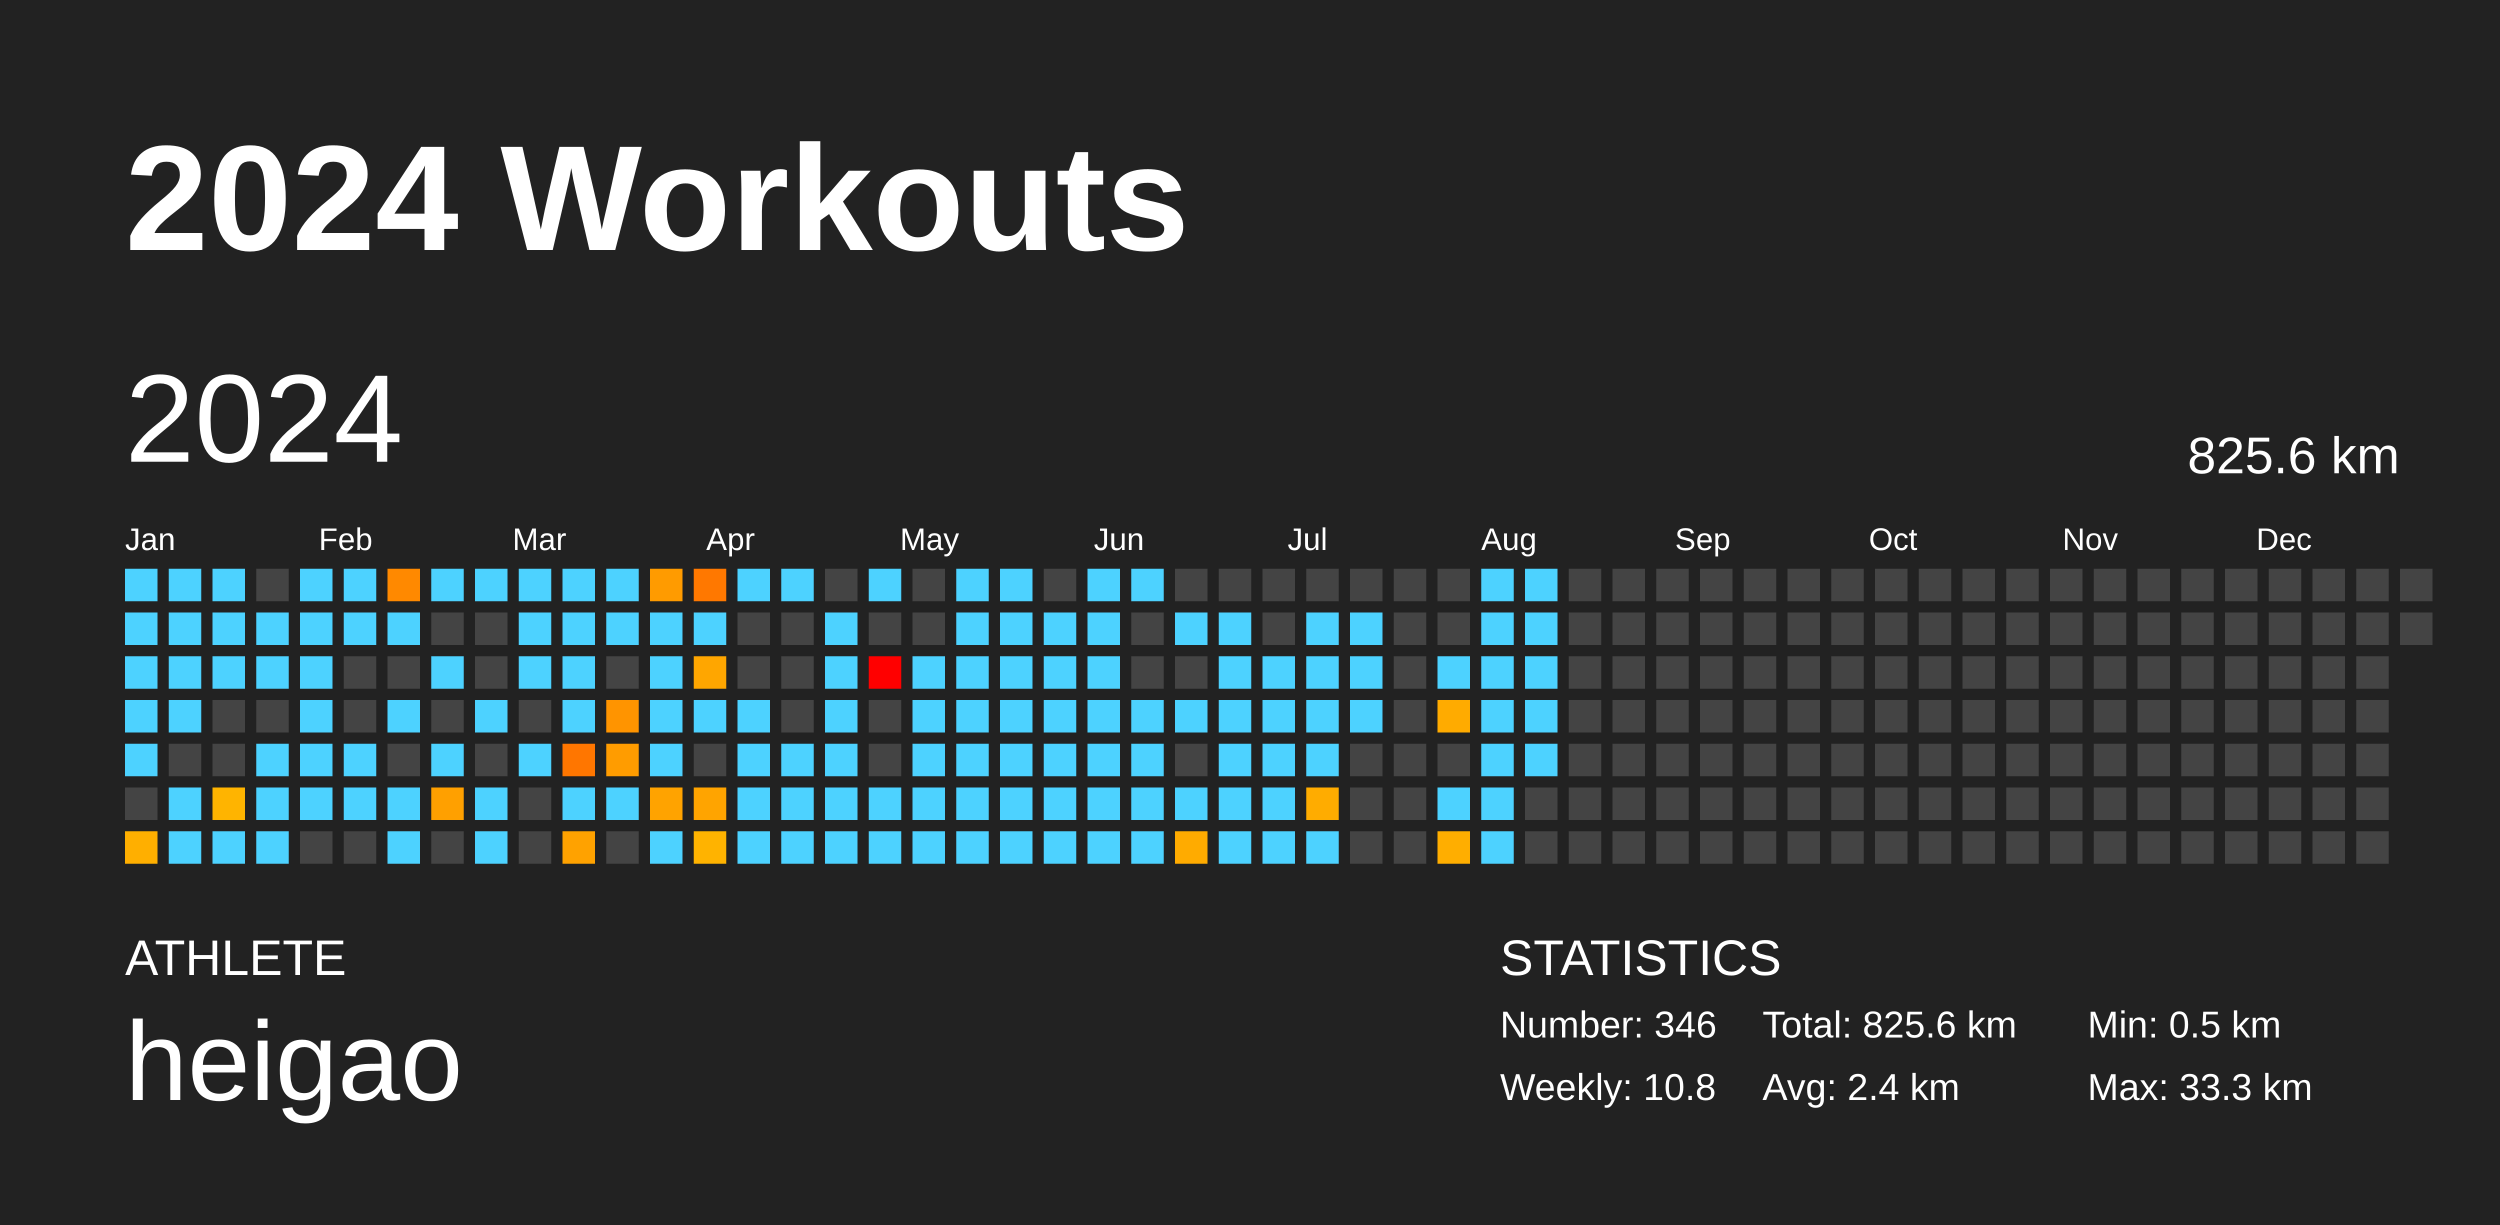
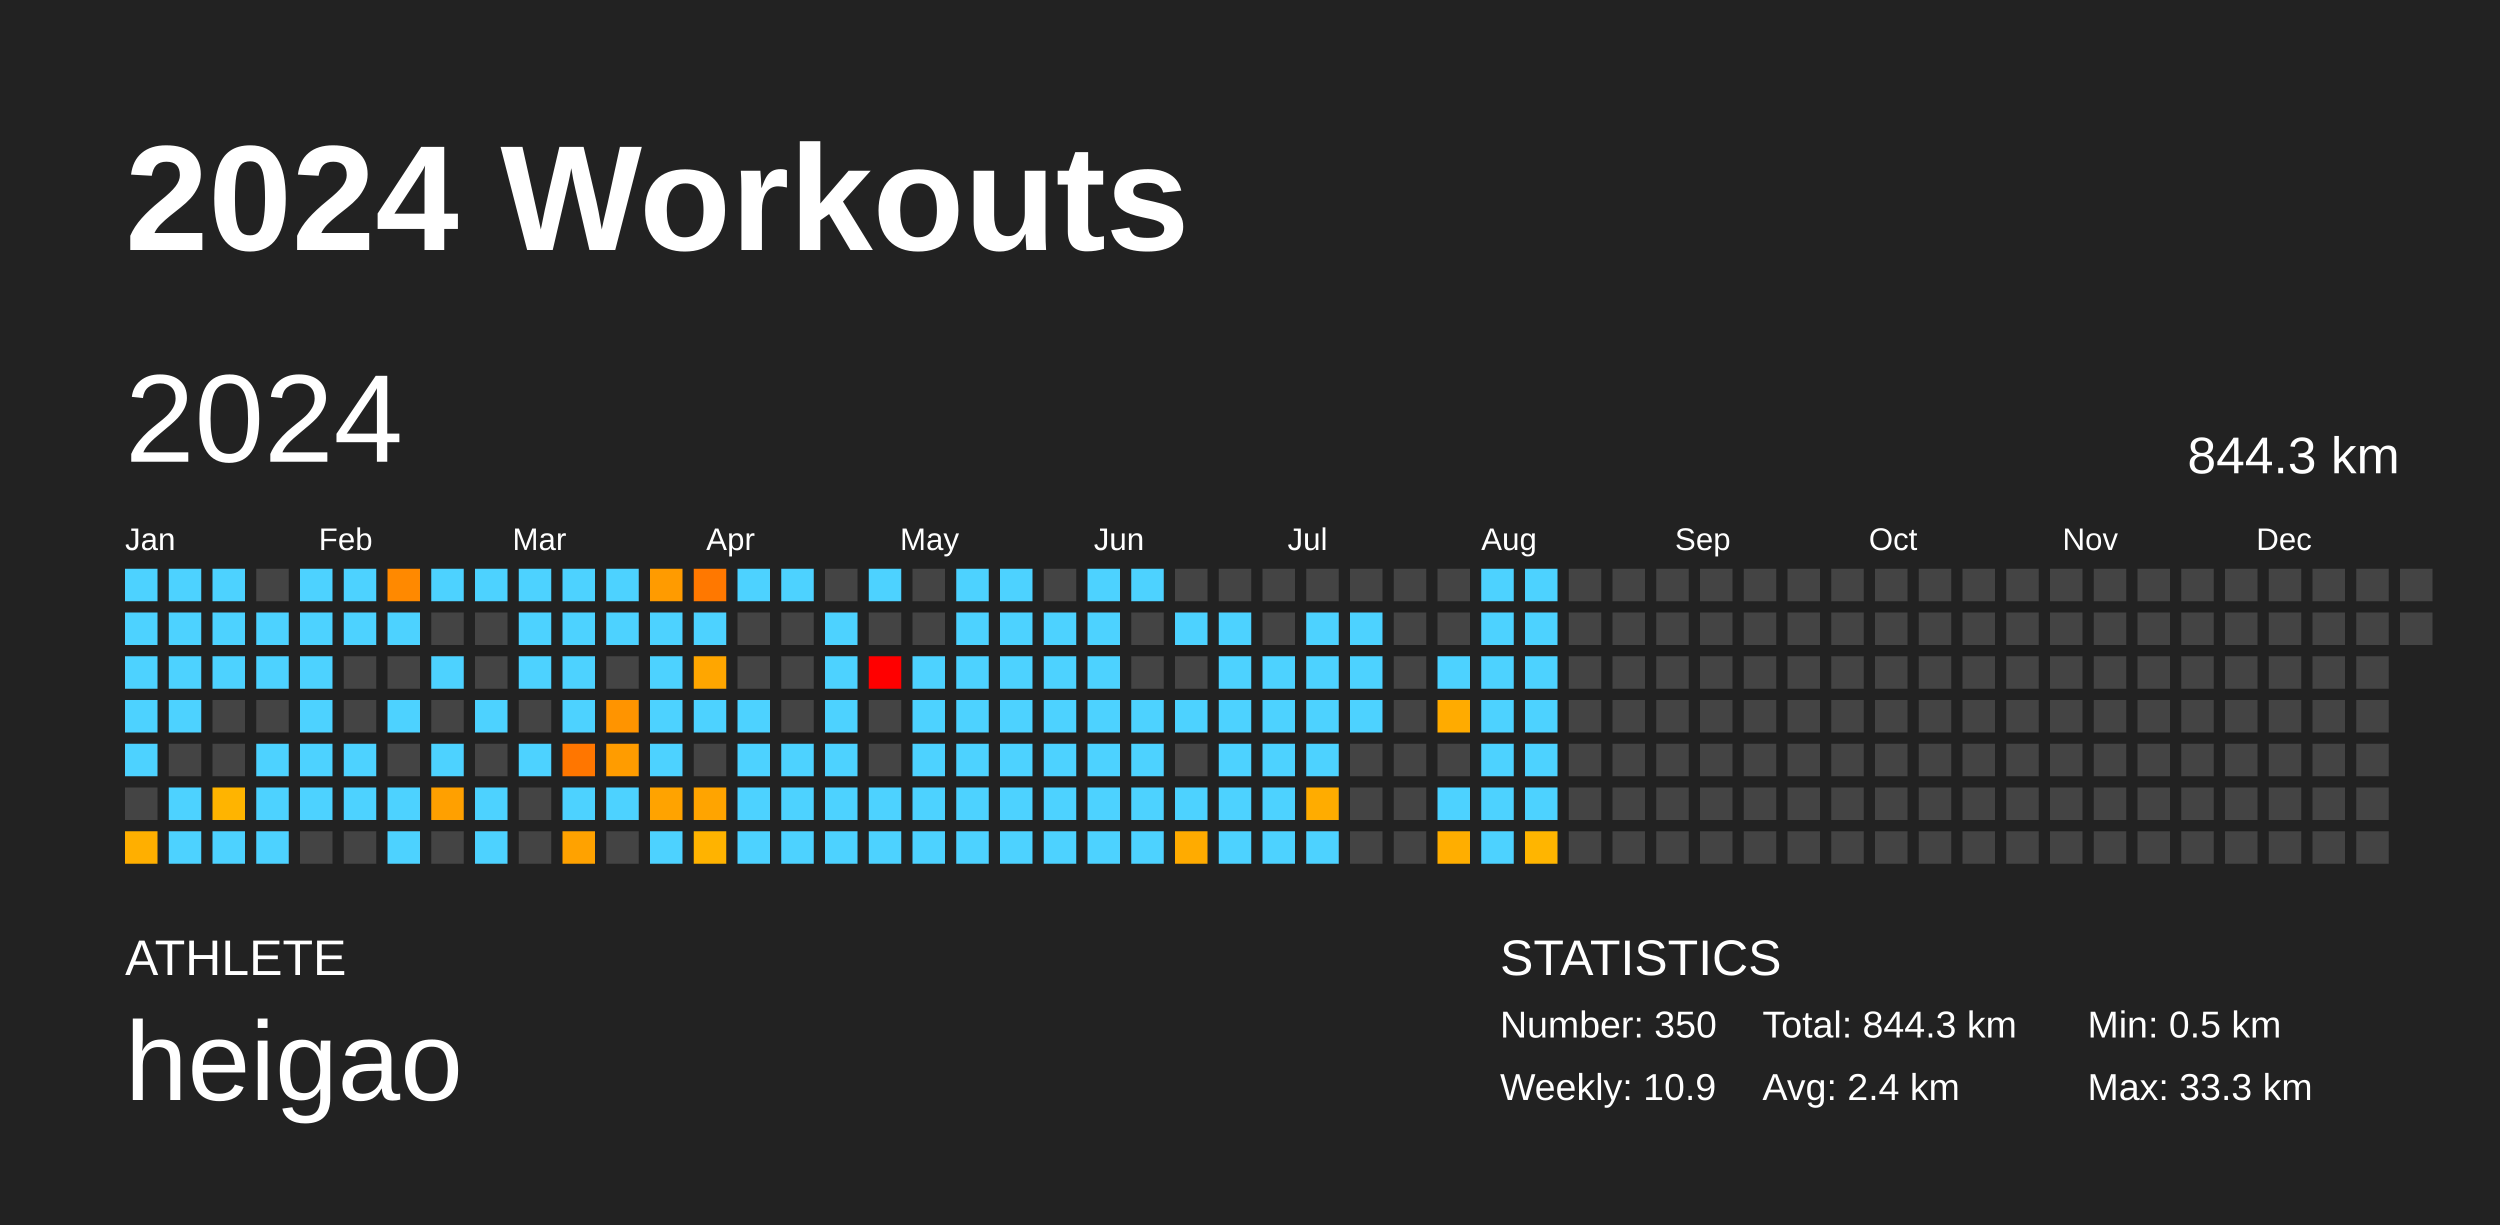
<svg xmlns="http://www.w3.org/2000/svg" baseProfile="full" height="98mm" version="1.1" viewBox="0,0,200,98" width="200mm">
  <defs />
  <rect fill="#222222" height="98" width="200" x="0" y="0" />
  <text fill="#FFFFFF" style="font-size:12px; font-family:Arial; font-weight:bold;" x="10" y="20">2024 Workouts</text>
  <text fill="#FFFFFF" style="font-size:4px; font-family:Arial" x="10" y="78">ATHLETE</text>
  <text fill="#FFFFFF" style="font-size:9px; font-family:Arial" x="10" y="88">heigao</text>
  <text fill="#FFFFFF" style="font-size:4px; font-family:Arial" x="120" y="78">STATISTICS</text>
-   <text fill="#FFFFFF" style="font-size:3px; font-family:Arial" x="120" y="83">Number: 346</text>
-   <text fill="#FFFFFF" style="font-size:3px; font-family:Arial" x="120" y="88">Weekly: 10.8</text>
-   <text fill="#FFFFFF" style="font-size:3px; font-family:Arial" x="141" y="83">Total: 825.6 km</text>
+   <text fill="#FFFFFF" style="font-size:3px; font-family:Arial" x="120" y="83">Number: 350</text>
+   <text fill="#FFFFFF" style="font-size:3px; font-family:Arial" x="120" y="88">Weekly: 10.9</text>
+   <text fill="#FFFFFF" style="font-size:3px; font-family:Arial" x="141" y="83">Total: 844.3 km</text>
  <text fill="#FFFFFF" style="font-size:3px; font-family:Arial" x="141" y="88">Avg: 2.4 km</text>
  <text fill="#FFFFFF" style="font-size:3px; font-family:Arial" x="167" y="83">Min: 0.5 km</text>
  <text fill="#FFFFFF" style="font-size:3px; font-family:Arial" x="167" y="88">Max: 33.3 km</text>
  <text dominant-baseline="hanging" fill="#FFFFFF" style="font-size:10.0px; font-family:Arial;" x="10" y="30">2024</text>
-   <text dominant-baseline="hanging" fill="#FFFFFF" style="font-size:4.125px; font-family:Arial;" x="175" y="35">825.6 km</text>
+   <text dominant-baseline="hanging" fill="#FFFFFF" style="font-size:4.125px; font-family:Arial;" x="175" y="35">844.3 km</text>
  <text fill="#FFFFFF" style="font-size:2.5px; font-family:Arial" x="10.0" y="44">Jan</text>
  <text fill="#FFFFFF" style="font-size:2.5px; font-family:Arial" x="25.5" y="44">Feb</text>
  <text fill="#FFFFFF" style="font-size:2.5px; font-family:Arial" x="41.0" y="44">Mar</text>
  <text fill="#FFFFFF" style="font-size:2.5px; font-family:Arial" x="56.5" y="44">Apr</text>
  <text fill="#FFFFFF" style="font-size:2.5px; font-family:Arial" x="72.0" y="44">May</text>
  <text fill="#FFFFFF" style="font-size:2.5px; font-family:Arial" x="87.5" y="44">Jun</text>
  <text fill="#FFFFFF" style="font-size:2.5px; font-family:Arial" x="103.0" y="44">Jul</text>
  <text fill="#FFFFFF" style="font-size:2.5px; font-family:Arial" x="118.5" y="44">Aug</text>
  <text fill="#FFFFFF" style="font-size:2.5px; font-family:Arial" x="134.0" y="44">Sep</text>
  <text fill="#FFFFFF" style="font-size:2.5px; font-family:Arial" x="149.5" y="44">Oct</text>
  <text fill="#FFFFFF" style="font-size:2.5px; font-family:Arial" x="165.0" y="44">Nov</text>
  <text fill="#FFFFFF" style="font-size:2.5px; font-family:Arial" x="180.5" y="44">Dec</text>
  <rect fill="#4dd2ff" height="2.6" width="2.6" x="10.0" y="45.5" />
  <rect fill="#4dd2ff" height="2.6" width="2.6" x="10.0" y="49.0" />
  <rect fill="#4dd2ff" height="2.6" width="2.6" x="10.0" y="52.5" />
  <rect fill="#4dd2ff" height="2.6" width="2.6" x="10.0" y="56.0" />
  <rect fill="#4dd2ff" height="2.6" width="2.6" x="10.0" y="59.5" />
  <rect fill="#444444" height="2.6" width="2.6" x="10.0" y="63.0" />
  <rect fill="#ffaf00" height="2.6" width="2.6" x="10.0" y="66.5" />
  <rect fill="#4dd2ff" height="2.6" width="2.6" x="13.5" y="45.5" />
  <rect fill="#4dd2ff" height="2.6" width="2.6" x="13.5" y="49.0" />
  <rect fill="#4dd2ff" height="2.6" width="2.6" x="13.5" y="52.5" />
  <rect fill="#4dd2ff" height="2.6" width="2.6" x="13.5" y="56.0" />
  <rect fill="#444444" height="2.6" width="2.6" x="13.5" y="59.5" />
  <rect fill="#4dd2ff" height="2.6" width="2.6" x="13.5" y="63.0" />
  <rect fill="#4dd2ff" height="2.6" width="2.6" x="13.5" y="66.5" />
  <rect fill="#4dd2ff" height="2.6" width="2.6" x="17.0" y="45.5" />
  <rect fill="#4dd2ff" height="2.6" width="2.6" x="17.0" y="49.0" />
  <rect fill="#4dd2ff" height="2.6" width="2.6" x="17.0" y="52.5" />
  <rect fill="#444444" height="2.6" width="2.6" x="17.0" y="56.0" />
  <rect fill="#444444" height="2.6" width="2.6" x="17.0" y="59.5" />
  <rect fill="#ffb400" height="2.6" width="2.6" x="17.0" y="63.0" />
  <rect fill="#4dd2ff" height="2.6" width="2.6" x="17.0" y="66.5" />
  <rect fill="#444444" height="2.6" width="2.6" x="20.5" y="45.5" />
  <rect fill="#4dd2ff" height="2.6" width="2.6" x="20.5" y="49.0" />
  <rect fill="#4dd2ff" height="2.6" width="2.6" x="20.5" y="52.5" />
  <rect fill="#444444" height="2.6" width="2.6" x="20.5" y="56.0" />
  <rect fill="#4dd2ff" height="2.6" width="2.6" x="20.5" y="59.5" />
  <rect fill="#4dd2ff" height="2.6" width="2.6" x="20.5" y="63.0" />
  <rect fill="#4dd2ff" height="2.6" width="2.6" x="20.5" y="66.5" />
  <rect fill="#4dd2ff" height="2.6" width="2.6" x="24.0" y="45.5" />
  <rect fill="#4dd2ff" height="2.6" width="2.6" x="24.0" y="49.0" />
  <rect fill="#4dd2ff" height="2.6" width="2.6" x="24.0" y="52.5" />
  <rect fill="#4dd2ff" height="2.6" width="2.6" x="24.0" y="56.0" />
  <rect fill="#4dd2ff" height="2.6" width="2.6" x="24.0" y="59.5" />
  <rect fill="#4dd2ff" height="2.6" width="2.6" x="24.0" y="63.0" />
  <rect fill="#444444" height="2.6" width="2.6" x="24.0" y="66.5" />
  <rect fill="#4dd2ff" height="2.6" width="2.6" x="27.5" y="45.5" />
  <rect fill="#4dd2ff" height="2.6" width="2.6" x="27.5" y="49.0" />
  <rect fill="#444444" height="2.6" width="2.6" x="27.5" y="52.5" />
  <rect fill="#444444" height="2.6" width="2.6" x="27.5" y="56.0" />
  <rect fill="#4dd2ff" height="2.6" width="2.6" x="27.5" y="59.5" />
  <rect fill="#4dd2ff" height="2.6" width="2.6" x="27.5" y="63.0" />
  <rect fill="#444444" height="2.6" width="2.6" x="27.5" y="66.5" />
  <rect fill="#ff8900" height="2.6" width="2.6" x="31.0" y="45.5" />
  <rect fill="#4dd2ff" height="2.6" width="2.6" x="31.0" y="49.0" />
  <rect fill="#444444" height="2.6" width="2.6" x="31.0" y="52.5" />
  <rect fill="#4dd2ff" height="2.6" width="2.6" x="31.0" y="56.0" />
  <rect fill="#444444" height="2.6" width="2.6" x="31.0" y="59.5" />
  <rect fill="#4dd2ff" height="2.6" width="2.6" x="31.0" y="63.0" />
  <rect fill="#4dd2ff" height="2.6" width="2.6" x="31.0" y="66.5" />
  <rect fill="#4dd2ff" height="2.6" width="2.6" x="34.5" y="45.5" />
  <rect fill="#444444" height="2.6" width="2.6" x="34.5" y="49.0" />
  <rect fill="#4dd2ff" height="2.6" width="2.6" x="34.5" y="52.5" />
  <rect fill="#444444" height="2.6" width="2.6" x="34.5" y="56.0" />
  <rect fill="#4dd2ff" height="2.6" width="2.6" x="34.5" y="59.5" />
  <rect fill="#ffa000" height="2.6" width="2.6" x="34.5" y="63.0" />
  <rect fill="#444444" height="2.6" width="2.6" x="34.5" y="66.5" />
  <rect fill="#4dd2ff" height="2.6" width="2.6" x="38.0" y="45.5" />
  <rect fill="#444444" height="2.6" width="2.6" x="38.0" y="49.0" />
  <rect fill="#444444" height="2.6" width="2.6" x="38.0" y="52.5" />
  <rect fill="#4dd2ff" height="2.6" width="2.6" x="38.0" y="56.0" />
  <rect fill="#444444" height="2.6" width="2.6" x="38.0" y="59.5" />
  <rect fill="#4dd2ff" height="2.6" width="2.6" x="38.0" y="63.0" />
  <rect fill="#4dd2ff" height="2.6" width="2.6" x="38.0" y="66.5" />
  <rect fill="#4dd2ff" height="2.6" width="2.6" x="41.5" y="45.5" />
  <rect fill="#4dd2ff" height="2.6" width="2.6" x="41.5" y="49.0" />
  <rect fill="#4dd2ff" height="2.6" width="2.6" x="41.5" y="52.5" />
  <rect fill="#444444" height="2.6" width="2.6" x="41.5" y="56.0" />
  <rect fill="#4dd2ff" height="2.6" width="2.6" x="41.5" y="59.5" />
  <rect fill="#444444" height="2.6" width="2.6" x="41.5" y="63.0" />
  <rect fill="#444444" height="2.6" width="2.6" x="41.5" y="66.5" />
  <rect fill="#4dd2ff" height="2.6" width="2.6" x="45.0" y="45.5" />
  <rect fill="#4dd2ff" height="2.6" width="2.6" x="45.0" y="49.0" />
  <rect fill="#4dd2ff" height="2.6" width="2.6" x="45.0" y="52.5" />
  <rect fill="#4dd2ff" height="2.6" width="2.6" x="45.0" y="56.0" />
  <rect fill="#ff7600" height="2.6" width="2.6" x="45.0" y="59.5" />
  <rect fill="#4dd2ff" height="2.6" width="2.6" x="45.0" y="63.0" />
  <rect fill="#ffa200" height="2.6" width="2.6" x="45.0" y="66.5" />
  <rect fill="#4dd2ff" height="2.6" width="2.6" x="48.5" y="45.5" />
  <rect fill="#4dd2ff" height="2.6" width="2.6" x="48.5" y="49.0" />
  <rect fill="#444444" height="2.6" width="2.6" x="48.5" y="52.5" />
  <rect fill="#ff9400" height="2.6" width="2.6" x="48.5" y="56.0" />
  <rect fill="#ff9c00" height="2.6" width="2.6" x="48.5" y="59.5" />
  <rect fill="#4dd2ff" height="2.6" width="2.6" x="48.5" y="63.0" />
  <rect fill="#444444" height="2.6" width="2.6" x="48.5" y="66.5" />
  <rect fill="#ff9b00" height="2.6" width="2.6" x="52.0" y="45.5" />
  <rect fill="#4dd2ff" height="2.6" width="2.6" x="52.0" y="49.0" />
  <rect fill="#4dd2ff" height="2.6" width="2.6" x="52.0" y="52.5" />
  <rect fill="#4dd2ff" height="2.6" width="2.6" x="52.0" y="56.0" />
  <rect fill="#4dd2ff" height="2.6" width="2.6" x="52.0" y="59.5" />
  <rect fill="#ffa300" height="2.6" width="2.6" x="52.0" y="63.0" />
  <rect fill="#4dd2ff" height="2.6" width="2.6" x="52.0" y="66.5" />
  <rect fill="#ff7800" height="2.6" width="2.6" x="55.5" y="45.5" />
  <rect fill="#4dd2ff" height="2.6" width="2.6" x="55.5" y="49.0" />
  <rect fill="#ffa600" height="2.6" width="2.6" x="55.5" y="52.5" />
  <rect fill="#4dd2ff" height="2.6" width="2.6" x="55.5" y="56.0" />
  <rect fill="#444444" height="2.6" width="2.6" x="55.5" y="59.5" />
  <rect fill="#ffa400" height="2.6" width="2.6" x="55.5" y="63.0" />
  <rect fill="#ffb300" height="2.6" width="2.6" x="55.5" y="66.5" />
  <rect fill="#4dd2ff" height="2.6" width="2.6" x="59.0" y="45.5" />
  <rect fill="#444444" height="2.6" width="2.6" x="59.0" y="49.0" />
  <rect fill="#444444" height="2.6" width="2.6" x="59.0" y="52.5" />
  <rect fill="#4dd2ff" height="2.6" width="2.6" x="59.0" y="56.0" />
  <rect fill="#4dd2ff" height="2.6" width="2.6" x="59.0" y="59.5" />
  <rect fill="#4dd2ff" height="2.6" width="2.6" x="59.0" y="63.0" />
  <rect fill="#4dd2ff" height="2.6" width="2.6" x="59.0" y="66.5" />
  <rect fill="#4dd2ff" height="2.6" width="2.6" x="62.5" y="45.5" />
  <rect fill="#444444" height="2.6" width="2.6" x="62.5" y="49.0" />
  <rect fill="#444444" height="2.6" width="2.6" x="62.5" y="52.5" />
  <rect fill="#444444" height="2.6" width="2.6" x="62.5" y="56.0" />
  <rect fill="#4dd2ff" height="2.6" width="2.6" x="62.5" y="59.5" />
  <rect fill="#4dd2ff" height="2.6" width="2.6" x="62.5" y="63.0" />
  <rect fill="#4dd2ff" height="2.6" width="2.6" x="62.5" y="66.5" />
  <rect fill="#444444" height="2.6" width="2.6" x="66.0" y="45.5" />
  <rect fill="#4dd2ff" height="2.6" width="2.6" x="66.0" y="49.0" />
  <rect fill="#4dd2ff" height="2.6" width="2.6" x="66.0" y="52.5" />
  <rect fill="#4dd2ff" height="2.6" width="2.6" x="66.0" y="56.0" />
  <rect fill="#4dd2ff" height="2.6" width="2.6" x="66.0" y="59.5" />
  <rect fill="#4dd2ff" height="2.6" width="2.6" x="66.0" y="63.0" />
  <rect fill="#4dd2ff" height="2.6" width="2.6" x="66.0" y="66.5" />
  <rect fill="#4dd2ff" height="2.6" width="2.6" x="69.5" y="45.5" />
  <rect fill="#444444" height="2.6" width="2.6" x="69.5" y="49.0" />
  <rect fill="red" height="2.6" width="2.6" x="69.5" y="52.5" />
  <rect fill="#444444" height="2.6" width="2.6" x="69.5" y="56.0" />
  <rect fill="#444444" height="2.6" width="2.6" x="69.5" y="59.5" />
  <rect fill="#4dd2ff" height="2.6" width="2.6" x="69.5" y="63.0" />
  <rect fill="#4dd2ff" height="2.6" width="2.6" x="69.5" y="66.5" />
  <rect fill="#444444" height="2.6" width="2.6" x="73.0" y="45.5" />
  <rect fill="#444444" height="2.6" width="2.6" x="73.0" y="49.0" />
  <rect fill="#4dd2ff" height="2.6" width="2.6" x="73.0" y="52.5" />
  <rect fill="#4dd2ff" height="2.6" width="2.6" x="73.0" y="56.0" />
  <rect fill="#4dd2ff" height="2.6" width="2.6" x="73.0" y="59.5" />
  <rect fill="#4dd2ff" height="2.6" width="2.6" x="73.0" y="63.0" />
  <rect fill="#4dd2ff" height="2.6" width="2.6" x="73.0" y="66.5" />
  <rect fill="#4dd2ff" height="2.6" width="2.6" x="76.5" y="45.5" />
  <rect fill="#4dd2ff" height="2.6" width="2.6" x="76.5" y="49.0" />
  <rect fill="#4dd2ff" height="2.6" width="2.6" x="76.5" y="52.5" />
  <rect fill="#4dd2ff" height="2.6" width="2.6" x="76.5" y="56.0" />
  <rect fill="#4dd2ff" height="2.6" width="2.6" x="76.5" y="59.5" />
  <rect fill="#4dd2ff" height="2.6" width="2.6" x="76.5" y="63.0" />
  <rect fill="#4dd2ff" height="2.6" width="2.6" x="76.5" y="66.5" />
  <rect fill="#4dd2ff" height="2.6" width="2.6" x="80.0" y="45.5" />
  <rect fill="#4dd2ff" height="2.6" width="2.6" x="80.0" y="49.0" />
  <rect fill="#4dd2ff" height="2.6" width="2.6" x="80.0" y="52.5" />
  <rect fill="#4dd2ff" height="2.6" width="2.6" x="80.0" y="56.0" />
  <rect fill="#4dd2ff" height="2.6" width="2.6" x="80.0" y="59.5" />
  <rect fill="#4dd2ff" height="2.6" width="2.6" x="80.0" y="63.0" />
  <rect fill="#4dd2ff" height="2.6" width="2.6" x="80.0" y="66.5" />
  <rect fill="#444444" height="2.6" width="2.6" x="83.5" y="45.5" />
  <rect fill="#4dd2ff" height="2.6" width="2.6" x="83.5" y="49.0" />
  <rect fill="#4dd2ff" height="2.6" width="2.6" x="83.5" y="52.5" />
  <rect fill="#4dd2ff" height="2.6" width="2.6" x="83.5" y="56.0" />
  <rect fill="#4dd2ff" height="2.6" width="2.6" x="83.5" y="59.5" />
  <rect fill="#4dd2ff" height="2.6" width="2.6" x="83.5" y="63.0" />
  <rect fill="#4dd2ff" height="2.6" width="2.6" x="83.5" y="66.5" />
  <rect fill="#4dd2ff" height="2.6" width="2.6" x="87.0" y="45.5" />
  <rect fill="#4dd2ff" height="2.6" width="2.6" x="87.0" y="49.0" />
  <rect fill="#4dd2ff" height="2.6" width="2.6" x="87.0" y="52.5" />
  <rect fill="#4dd2ff" height="2.6" width="2.6" x="87.0" y="56.0" />
  <rect fill="#4dd2ff" height="2.6" width="2.6" x="87.0" y="59.5" />
  <rect fill="#4dd2ff" height="2.6" width="2.6" x="87.0" y="63.0" />
  <rect fill="#4dd2ff" height="2.6" width="2.6" x="87.0" y="66.5" />
  <rect fill="#4dd2ff" height="2.6" width="2.6" x="90.5" y="45.5" />
  <rect fill="#444444" height="2.6" width="2.6" x="90.5" y="49.0" />
  <rect fill="#444444" height="2.6" width="2.6" x="90.5" y="52.5" />
  <rect fill="#4dd2ff" height="2.6" width="2.6" x="90.5" y="56.0" />
  <rect fill="#4dd2ff" height="2.6" width="2.6" x="90.5" y="59.5" />
  <rect fill="#4dd2ff" height="2.6" width="2.6" x="90.5" y="63.0" />
  <rect fill="#4dd2ff" height="2.6" width="2.6" x="90.5" y="66.5" />
  <rect fill="#444444" height="2.6" width="2.6" x="94.0" y="45.5" />
  <rect fill="#4dd2ff" height="2.6" width="2.6" x="94.0" y="49.0" />
  <rect fill="#444444" height="2.6" width="2.6" x="94.0" y="52.5" />
  <rect fill="#4dd2ff" height="2.6" width="2.6" x="94.0" y="56.0" />
  <rect fill="#444444" height="2.6" width="2.6" x="94.0" y="59.5" />
  <rect fill="#4dd2ff" height="2.6" width="2.6" x="94.0" y="63.0" />
  <rect fill="#ffab00" height="2.6" width="2.6" x="94.0" y="66.5" />
  <rect fill="#444444" height="2.6" width="2.6" x="97.5" y="45.5" />
  <rect fill="#4dd2ff" height="2.6" width="2.6" x="97.5" y="49.0" />
  <rect fill="#4dd2ff" height="2.6" width="2.6" x="97.5" y="52.5" />
  <rect fill="#4dd2ff" height="2.6" width="2.6" x="97.5" y="56.0" />
  <rect fill="#4dd2ff" height="2.6" width="2.6" x="97.5" y="59.5" />
  <rect fill="#4dd2ff" height="2.6" width="2.6" x="97.5" y="63.0" />
  <rect fill="#4dd2ff" height="2.6" width="2.6" x="97.5" y="66.5" />
  <rect fill="#444444" height="2.6" width="2.6" x="101.0" y="45.5" />
  <rect fill="#444444" height="2.6" width="2.6" x="101.0" y="49.0" />
  <rect fill="#4dd2ff" height="2.6" width="2.6" x="101.0" y="52.5" />
  <rect fill="#4dd2ff" height="2.6" width="2.6" x="101.0" y="56.0" />
  <rect fill="#4dd2ff" height="2.6" width="2.6" x="101.0" y="59.5" />
  <rect fill="#4dd2ff" height="2.6" width="2.6" x="101.0" y="63.0" />
  <rect fill="#4dd2ff" height="2.6" width="2.6" x="101.0" y="66.5" />
  <rect fill="#444444" height="2.6" width="2.6" x="104.5" y="45.5" />
  <rect fill="#4dd2ff" height="2.6" width="2.6" x="104.5" y="49.0" />
  <rect fill="#4dd2ff" height="2.6" width="2.6" x="104.5" y="52.5" />
  <rect fill="#4dd2ff" height="2.6" width="2.6" x="104.5" y="56.0" />
  <rect fill="#4dd2ff" height="2.6" width="2.6" x="104.5" y="59.5" />
  <rect fill="#ffac00" height="2.6" width="2.6" x="104.5" y="63.0" />
  <rect fill="#4dd2ff" height="2.6" width="2.6" x="104.5" y="66.5" />
  <rect fill="#444444" height="2.6" width="2.6" x="108.0" y="45.5" />
  <rect fill="#4dd2ff" height="2.6" width="2.6" x="108.0" y="49.0" />
  <rect fill="#4dd2ff" height="2.6" width="2.6" x="108.0" y="52.5" />
  <rect fill="#4dd2ff" height="2.6" width="2.6" x="108.0" y="56.0" />
  <rect fill="#444444" height="2.6" width="2.6" x="108.0" y="59.5" />
  <rect fill="#444444" height="2.6" width="2.6" x="108.0" y="63.0" />
  <rect fill="#444444" height="2.6" width="2.6" x="108.0" y="66.5" />
  <rect fill="#444444" height="2.6" width="2.6" x="111.5" y="45.5" />
  <rect fill="#444444" height="2.6" width="2.6" x="111.5" y="49.0" />
  <rect fill="#444444" height="2.6" width="2.6" x="111.5" y="52.5" />
  <rect fill="#444444" height="2.6" width="2.6" x="111.5" y="56.0" />
  <rect fill="#444444" height="2.6" width="2.6" x="111.5" y="59.5" />
  <rect fill="#444444" height="2.6" width="2.6" x="111.5" y="63.0" />
  <rect fill="#444444" height="2.6" width="2.6" x="111.5" y="66.5" />
  <rect fill="#444444" height="2.6" width="2.6" x="115.0" y="45.5" />
  <rect fill="#444444" height="2.6" width="2.6" x="115.0" y="49.0" />
  <rect fill="#4dd2ff" height="2.6" width="2.6" x="115.0" y="52.5" />
  <rect fill="#ffab00" height="2.6" width="2.6" x="115.0" y="56.0" />
  <rect fill="#444444" height="2.6" width="2.6" x="115.0" y="59.5" />
  <rect fill="#4dd2ff" height="2.6" width="2.6" x="115.0" y="63.0" />
  <rect fill="#ffae00" height="2.6" width="2.6" x="115.0" y="66.5" />
  <rect fill="#4dd2ff" height="2.6" width="2.6" x="118.5" y="45.5" />
  <rect fill="#4dd2ff" height="2.6" width="2.6" x="118.5" y="49.0" />
  <rect fill="#4dd2ff" height="2.6" width="2.6" x="118.5" y="52.5" />
  <rect fill="#4dd2ff" height="2.6" width="2.6" x="118.5" y="56.0" />
  <rect fill="#4dd2ff" height="2.6" width="2.6" x="118.5" y="59.5" />
  <rect fill="#4dd2ff" height="2.6" width="2.6" x="118.5" y="63.0" />
  <rect fill="#4dd2ff" height="2.6" width="2.6" x="118.5" y="66.5" />
  <rect fill="#4dd2ff" height="2.6" width="2.6" x="122.0" y="45.5" />
  <rect fill="#4dd2ff" height="2.6" width="2.6" x="122.0" y="49.0" />
  <rect fill="#4dd2ff" height="2.6" width="2.6" x="122.0" y="52.5" />
  <rect fill="#4dd2ff" height="2.6" width="2.6" x="122.0" y="56.0" />
  <rect fill="#4dd2ff" height="2.6" width="2.6" x="122.0" y="59.5" />
-   <rect fill="#444444" height="2.6" width="2.6" x="122.0" y="63.0" />
-   <rect fill="#444444" height="2.6" width="2.6" x="122.0" y="66.5" />
+   <rect fill="#4dd2ff" height="2.6" width="2.6" x="122.0" y="63.0" />
+   <rect fill="#ffb500" height="2.6" width="2.6" x="122.0" y="66.5" />
  <rect fill="#444444" height="2.6" width="2.6" x="125.5" y="45.5" />
  <rect fill="#444444" height="2.6" width="2.6" x="125.5" y="49.0" />
  <rect fill="#444444" height="2.6" width="2.6" x="125.5" y="52.5" />
  <rect fill="#444444" height="2.6" width="2.6" x="125.5" y="56.0" />
  <rect fill="#444444" height="2.6" width="2.6" x="125.5" y="59.5" />
  <rect fill="#444444" height="2.6" width="2.6" x="125.5" y="63.0" />
  <rect fill="#444444" height="2.6" width="2.6" x="125.5" y="66.5" />
  <rect fill="#444444" height="2.6" width="2.6" x="129.0" y="45.5" />
  <rect fill="#444444" height="2.6" width="2.6" x="129.0" y="49.0" />
  <rect fill="#444444" height="2.6" width="2.6" x="129.0" y="52.5" />
  <rect fill="#444444" height="2.6" width="2.6" x="129.0" y="56.0" />
  <rect fill="#444444" height="2.6" width="2.6" x="129.0" y="59.5" />
  <rect fill="#444444" height="2.6" width="2.6" x="129.0" y="63.0" />
  <rect fill="#444444" height="2.6" width="2.6" x="129.0" y="66.5" />
  <rect fill="#444444" height="2.6" width="2.6" x="132.5" y="45.5" />
  <rect fill="#444444" height="2.6" width="2.6" x="132.5" y="49.0" />
  <rect fill="#444444" height="2.6" width="2.6" x="132.5" y="52.5" />
  <rect fill="#444444" height="2.6" width="2.6" x="132.5" y="56.0" />
  <rect fill="#444444" height="2.6" width="2.6" x="132.5" y="59.5" />
  <rect fill="#444444" height="2.6" width="2.6" x="132.5" y="63.0" />
  <rect fill="#444444" height="2.6" width="2.6" x="132.5" y="66.5" />
  <rect fill="#444444" height="2.6" width="2.6" x="136.0" y="45.5" />
  <rect fill="#444444" height="2.6" width="2.6" x="136.0" y="49.0" />
  <rect fill="#444444" height="2.6" width="2.6" x="136.0" y="52.5" />
  <rect fill="#444444" height="2.6" width="2.6" x="136.0" y="56.0" />
  <rect fill="#444444" height="2.6" width="2.6" x="136.0" y="59.5" />
  <rect fill="#444444" height="2.6" width="2.6" x="136.0" y="63.0" />
  <rect fill="#444444" height="2.6" width="2.6" x="136.0" y="66.5" />
  <rect fill="#444444" height="2.6" width="2.6" x="139.5" y="45.5" />
  <rect fill="#444444" height="2.6" width="2.6" x="139.5" y="49.0" />
  <rect fill="#444444" height="2.6" width="2.6" x="139.5" y="52.5" />
  <rect fill="#444444" height="2.6" width="2.6" x="139.5" y="56.0" />
  <rect fill="#444444" height="2.6" width="2.6" x="139.5" y="59.5" />
  <rect fill="#444444" height="2.6" width="2.6" x="139.5" y="63.0" />
  <rect fill="#444444" height="2.6" width="2.6" x="139.5" y="66.5" />
  <rect fill="#444444" height="2.6" width="2.6" x="143.0" y="45.5" />
  <rect fill="#444444" height="2.6" width="2.6" x="143.0" y="49.0" />
  <rect fill="#444444" height="2.6" width="2.6" x="143.0" y="52.5" />
  <rect fill="#444444" height="2.6" width="2.6" x="143.0" y="56.0" />
  <rect fill="#444444" height="2.6" width="2.6" x="143.0" y="59.5" />
  <rect fill="#444444" height="2.6" width="2.6" x="143.0" y="63.0" />
  <rect fill="#444444" height="2.6" width="2.6" x="143.0" y="66.5" />
  <rect fill="#444444" height="2.6" width="2.6" x="146.5" y="45.5" />
  <rect fill="#444444" height="2.6" width="2.6" x="146.5" y="49.0" />
  <rect fill="#444444" height="2.6" width="2.6" x="146.5" y="52.5" />
  <rect fill="#444444" height="2.6" width="2.6" x="146.5" y="56.0" />
  <rect fill="#444444" height="2.6" width="2.6" x="146.5" y="59.5" />
  <rect fill="#444444" height="2.6" width="2.6" x="146.5" y="63.0" />
  <rect fill="#444444" height="2.6" width="2.6" x="146.5" y="66.5" />
  <rect fill="#444444" height="2.6" width="2.6" x="150.0" y="45.5" />
  <rect fill="#444444" height="2.6" width="2.6" x="150.0" y="49.0" />
  <rect fill="#444444" height="2.6" width="2.6" x="150.0" y="52.5" />
  <rect fill="#444444" height="2.6" width="2.6" x="150.0" y="56.0" />
  <rect fill="#444444" height="2.6" width="2.6" x="150.0" y="59.5" />
  <rect fill="#444444" height="2.6" width="2.6" x="150.0" y="63.0" />
  <rect fill="#444444" height="2.6" width="2.6" x="150.0" y="66.5" />
  <rect fill="#444444" height="2.6" width="2.6" x="153.5" y="45.5" />
  <rect fill="#444444" height="2.6" width="2.6" x="153.5" y="49.0" />
  <rect fill="#444444" height="2.6" width="2.6" x="153.5" y="52.5" />
  <rect fill="#444444" height="2.6" width="2.6" x="153.5" y="56.0" />
  <rect fill="#444444" height="2.6" width="2.6" x="153.5" y="59.5" />
  <rect fill="#444444" height="2.6" width="2.6" x="153.5" y="63.0" />
  <rect fill="#444444" height="2.6" width="2.6" x="153.5" y="66.5" />
  <rect fill="#444444" height="2.6" width="2.6" x="157.0" y="45.5" />
  <rect fill="#444444" height="2.6" width="2.6" x="157.0" y="49.0" />
  <rect fill="#444444" height="2.6" width="2.6" x="157.0" y="52.5" />
  <rect fill="#444444" height="2.6" width="2.6" x="157.0" y="56.0" />
  <rect fill="#444444" height="2.6" width="2.6" x="157.0" y="59.5" />
  <rect fill="#444444" height="2.6" width="2.6" x="157.0" y="63.0" />
  <rect fill="#444444" height="2.6" width="2.6" x="157.0" y="66.5" />
  <rect fill="#444444" height="2.6" width="2.6" x="160.5" y="45.5" />
  <rect fill="#444444" height="2.6" width="2.6" x="160.5" y="49.0" />
  <rect fill="#444444" height="2.6" width="2.6" x="160.5" y="52.5" />
  <rect fill="#444444" height="2.6" width="2.6" x="160.5" y="56.0" />
  <rect fill="#444444" height="2.6" width="2.6" x="160.5" y="59.5" />
  <rect fill="#444444" height="2.6" width="2.6" x="160.5" y="63.0" />
  <rect fill="#444444" height="2.6" width="2.6" x="160.5" y="66.5" />
  <rect fill="#444444" height="2.6" width="2.6" x="164.0" y="45.5" />
  <rect fill="#444444" height="2.6" width="2.6" x="164.0" y="49.0" />
  <rect fill="#444444" height="2.6" width="2.6" x="164.0" y="52.5" />
  <rect fill="#444444" height="2.6" width="2.6" x="164.0" y="56.0" />
  <rect fill="#444444" height="2.6" width="2.6" x="164.0" y="59.5" />
  <rect fill="#444444" height="2.6" width="2.6" x="164.0" y="63.0" />
  <rect fill="#444444" height="2.6" width="2.6" x="164.0" y="66.5" />
  <rect fill="#444444" height="2.6" width="2.6" x="167.5" y="45.5" />
  <rect fill="#444444" height="2.6" width="2.6" x="167.5" y="49.0" />
  <rect fill="#444444" height="2.6" width="2.6" x="167.5" y="52.5" />
  <rect fill="#444444" height="2.6" width="2.6" x="167.5" y="56.0" />
  <rect fill="#444444" height="2.6" width="2.6" x="167.5" y="59.5" />
  <rect fill="#444444" height="2.6" width="2.6" x="167.5" y="63.0" />
  <rect fill="#444444" height="2.6" width="2.6" x="167.5" y="66.5" />
  <rect fill="#444444" height="2.6" width="2.6" x="171.0" y="45.5" />
  <rect fill="#444444" height="2.6" width="2.6" x="171.0" y="49.0" />
  <rect fill="#444444" height="2.6" width="2.6" x="171.0" y="52.5" />
  <rect fill="#444444" height="2.6" width="2.6" x="171.0" y="56.0" />
  <rect fill="#444444" height="2.6" width="2.6" x="171.0" y="59.5" />
  <rect fill="#444444" height="2.6" width="2.6" x="171.0" y="63.0" />
  <rect fill="#444444" height="2.6" width="2.6" x="171.0" y="66.5" />
  <rect fill="#444444" height="2.6" width="2.6" x="174.5" y="45.5" />
  <rect fill="#444444" height="2.6" width="2.6" x="174.5" y="49.0" />
  <rect fill="#444444" height="2.6" width="2.6" x="174.5" y="52.5" />
  <rect fill="#444444" height="2.6" width="2.6" x="174.5" y="56.0" />
  <rect fill="#444444" height="2.6" width="2.6" x="174.5" y="59.5" />
  <rect fill="#444444" height="2.6" width="2.6" x="174.5" y="63.0" />
  <rect fill="#444444" height="2.6" width="2.6" x="174.5" y="66.5" />
  <rect fill="#444444" height="2.6" width="2.6" x="178.0" y="45.5" />
  <rect fill="#444444" height="2.6" width="2.6" x="178.0" y="49.0" />
  <rect fill="#444444" height="2.6" width="2.6" x="178.0" y="52.5" />
  <rect fill="#444444" height="2.6" width="2.6" x="178.0" y="56.0" />
  <rect fill="#444444" height="2.6" width="2.6" x="178.0" y="59.5" />
  <rect fill="#444444" height="2.6" width="2.6" x="178.0" y="63.0" />
  <rect fill="#444444" height="2.6" width="2.6" x="178.0" y="66.5" />
  <rect fill="#444444" height="2.6" width="2.6" x="181.5" y="45.5" />
  <rect fill="#444444" height="2.6" width="2.6" x="181.5" y="49.0" />
  <rect fill="#444444" height="2.6" width="2.6" x="181.5" y="52.5" />
  <rect fill="#444444" height="2.6" width="2.6" x="181.5" y="56.0" />
  <rect fill="#444444" height="2.6" width="2.6" x="181.5" y="59.5" />
  <rect fill="#444444" height="2.6" width="2.6" x="181.5" y="63.0" />
  <rect fill="#444444" height="2.6" width="2.6" x="181.5" y="66.5" />
  <rect fill="#444444" height="2.6" width="2.6" x="185.0" y="45.5" />
  <rect fill="#444444" height="2.6" width="2.6" x="185.0" y="49.0" />
  <rect fill="#444444" height="2.6" width="2.6" x="185.0" y="52.5" />
  <rect fill="#444444" height="2.6" width="2.6" x="185.0" y="56.0" />
  <rect fill="#444444" height="2.6" width="2.6" x="185.0" y="59.5" />
  <rect fill="#444444" height="2.6" width="2.6" x="185.0" y="63.0" />
  <rect fill="#444444" height="2.6" width="2.6" x="185.0" y="66.5" />
  <rect fill="#444444" height="2.6" width="2.6" x="188.5" y="45.5" />
  <rect fill="#444444" height="2.6" width="2.6" x="188.5" y="49.0" />
  <rect fill="#444444" height="2.6" width="2.6" x="188.5" y="52.5" />
  <rect fill="#444444" height="2.6" width="2.6" x="188.5" y="56.0" />
  <rect fill="#444444" height="2.6" width="2.6" x="188.5" y="59.5" />
  <rect fill="#444444" height="2.6" width="2.6" x="188.5" y="63.0" />
  <rect fill="#444444" height="2.6" width="2.6" x="188.5" y="66.5" />
  <rect fill="#444444" height="2.6" width="2.6" x="192.0" y="45.5" />
  <rect fill="#444444" height="2.6" width="2.6" x="192.0" y="49.0" />
</svg>
